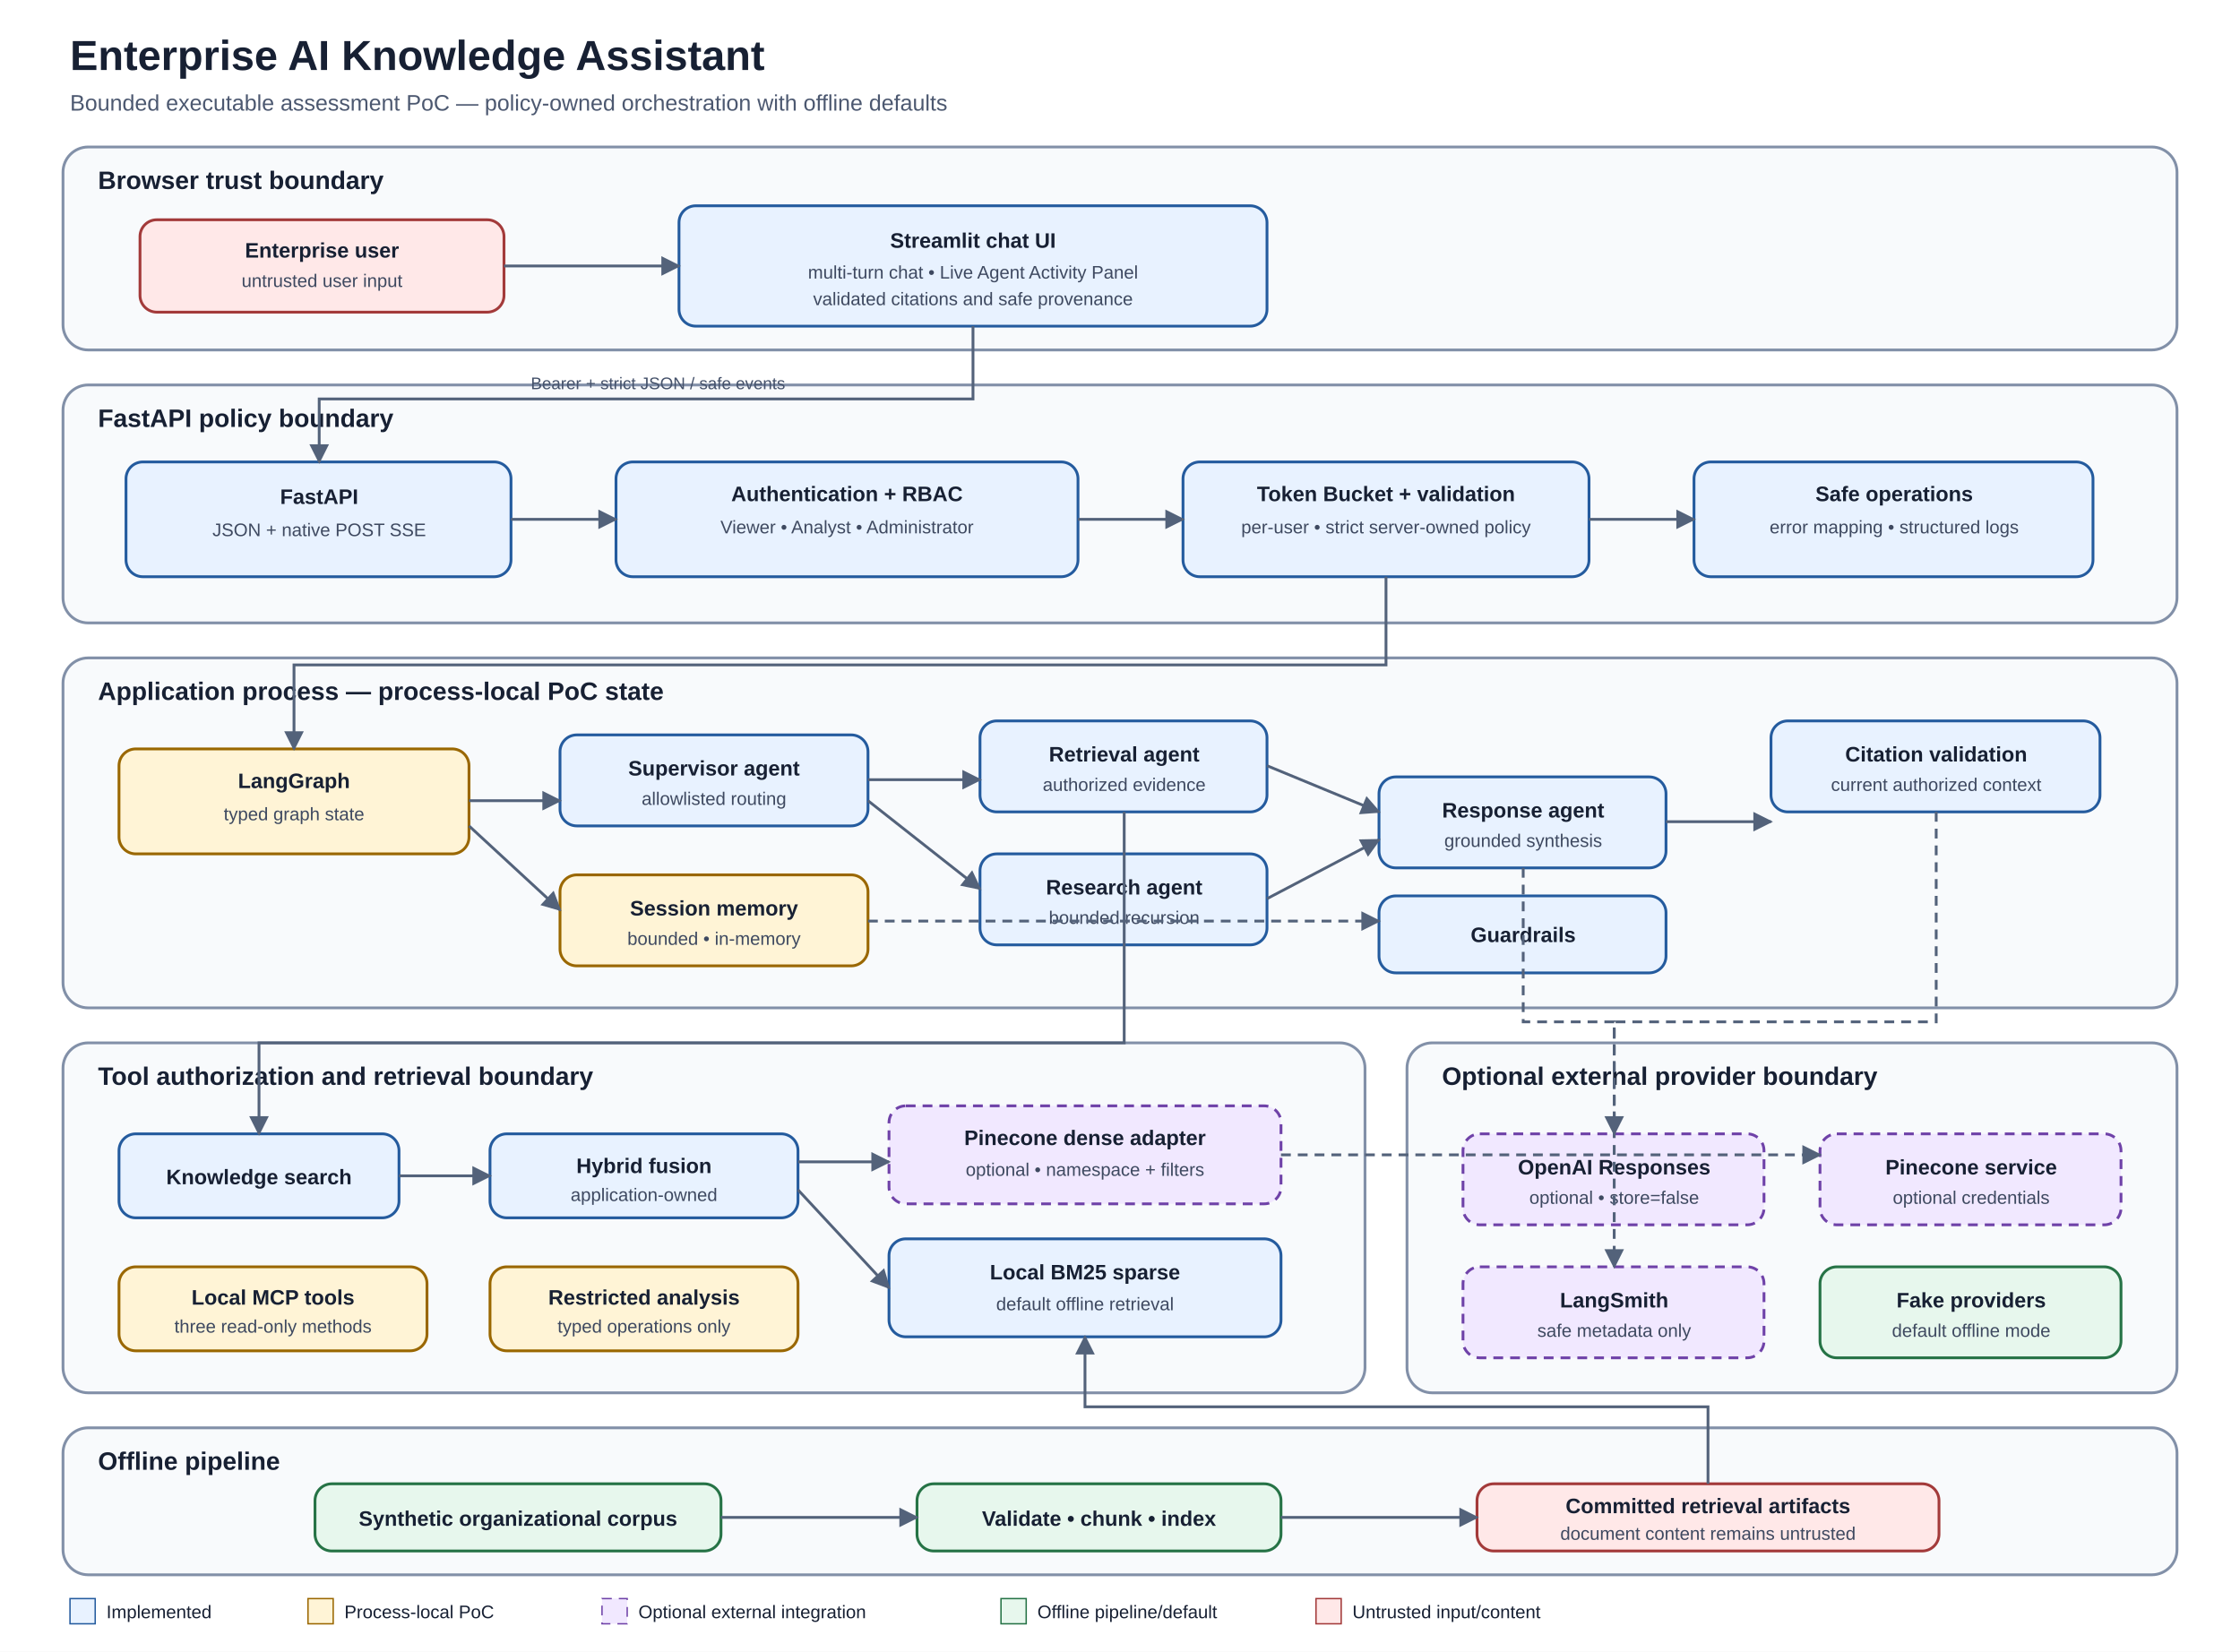
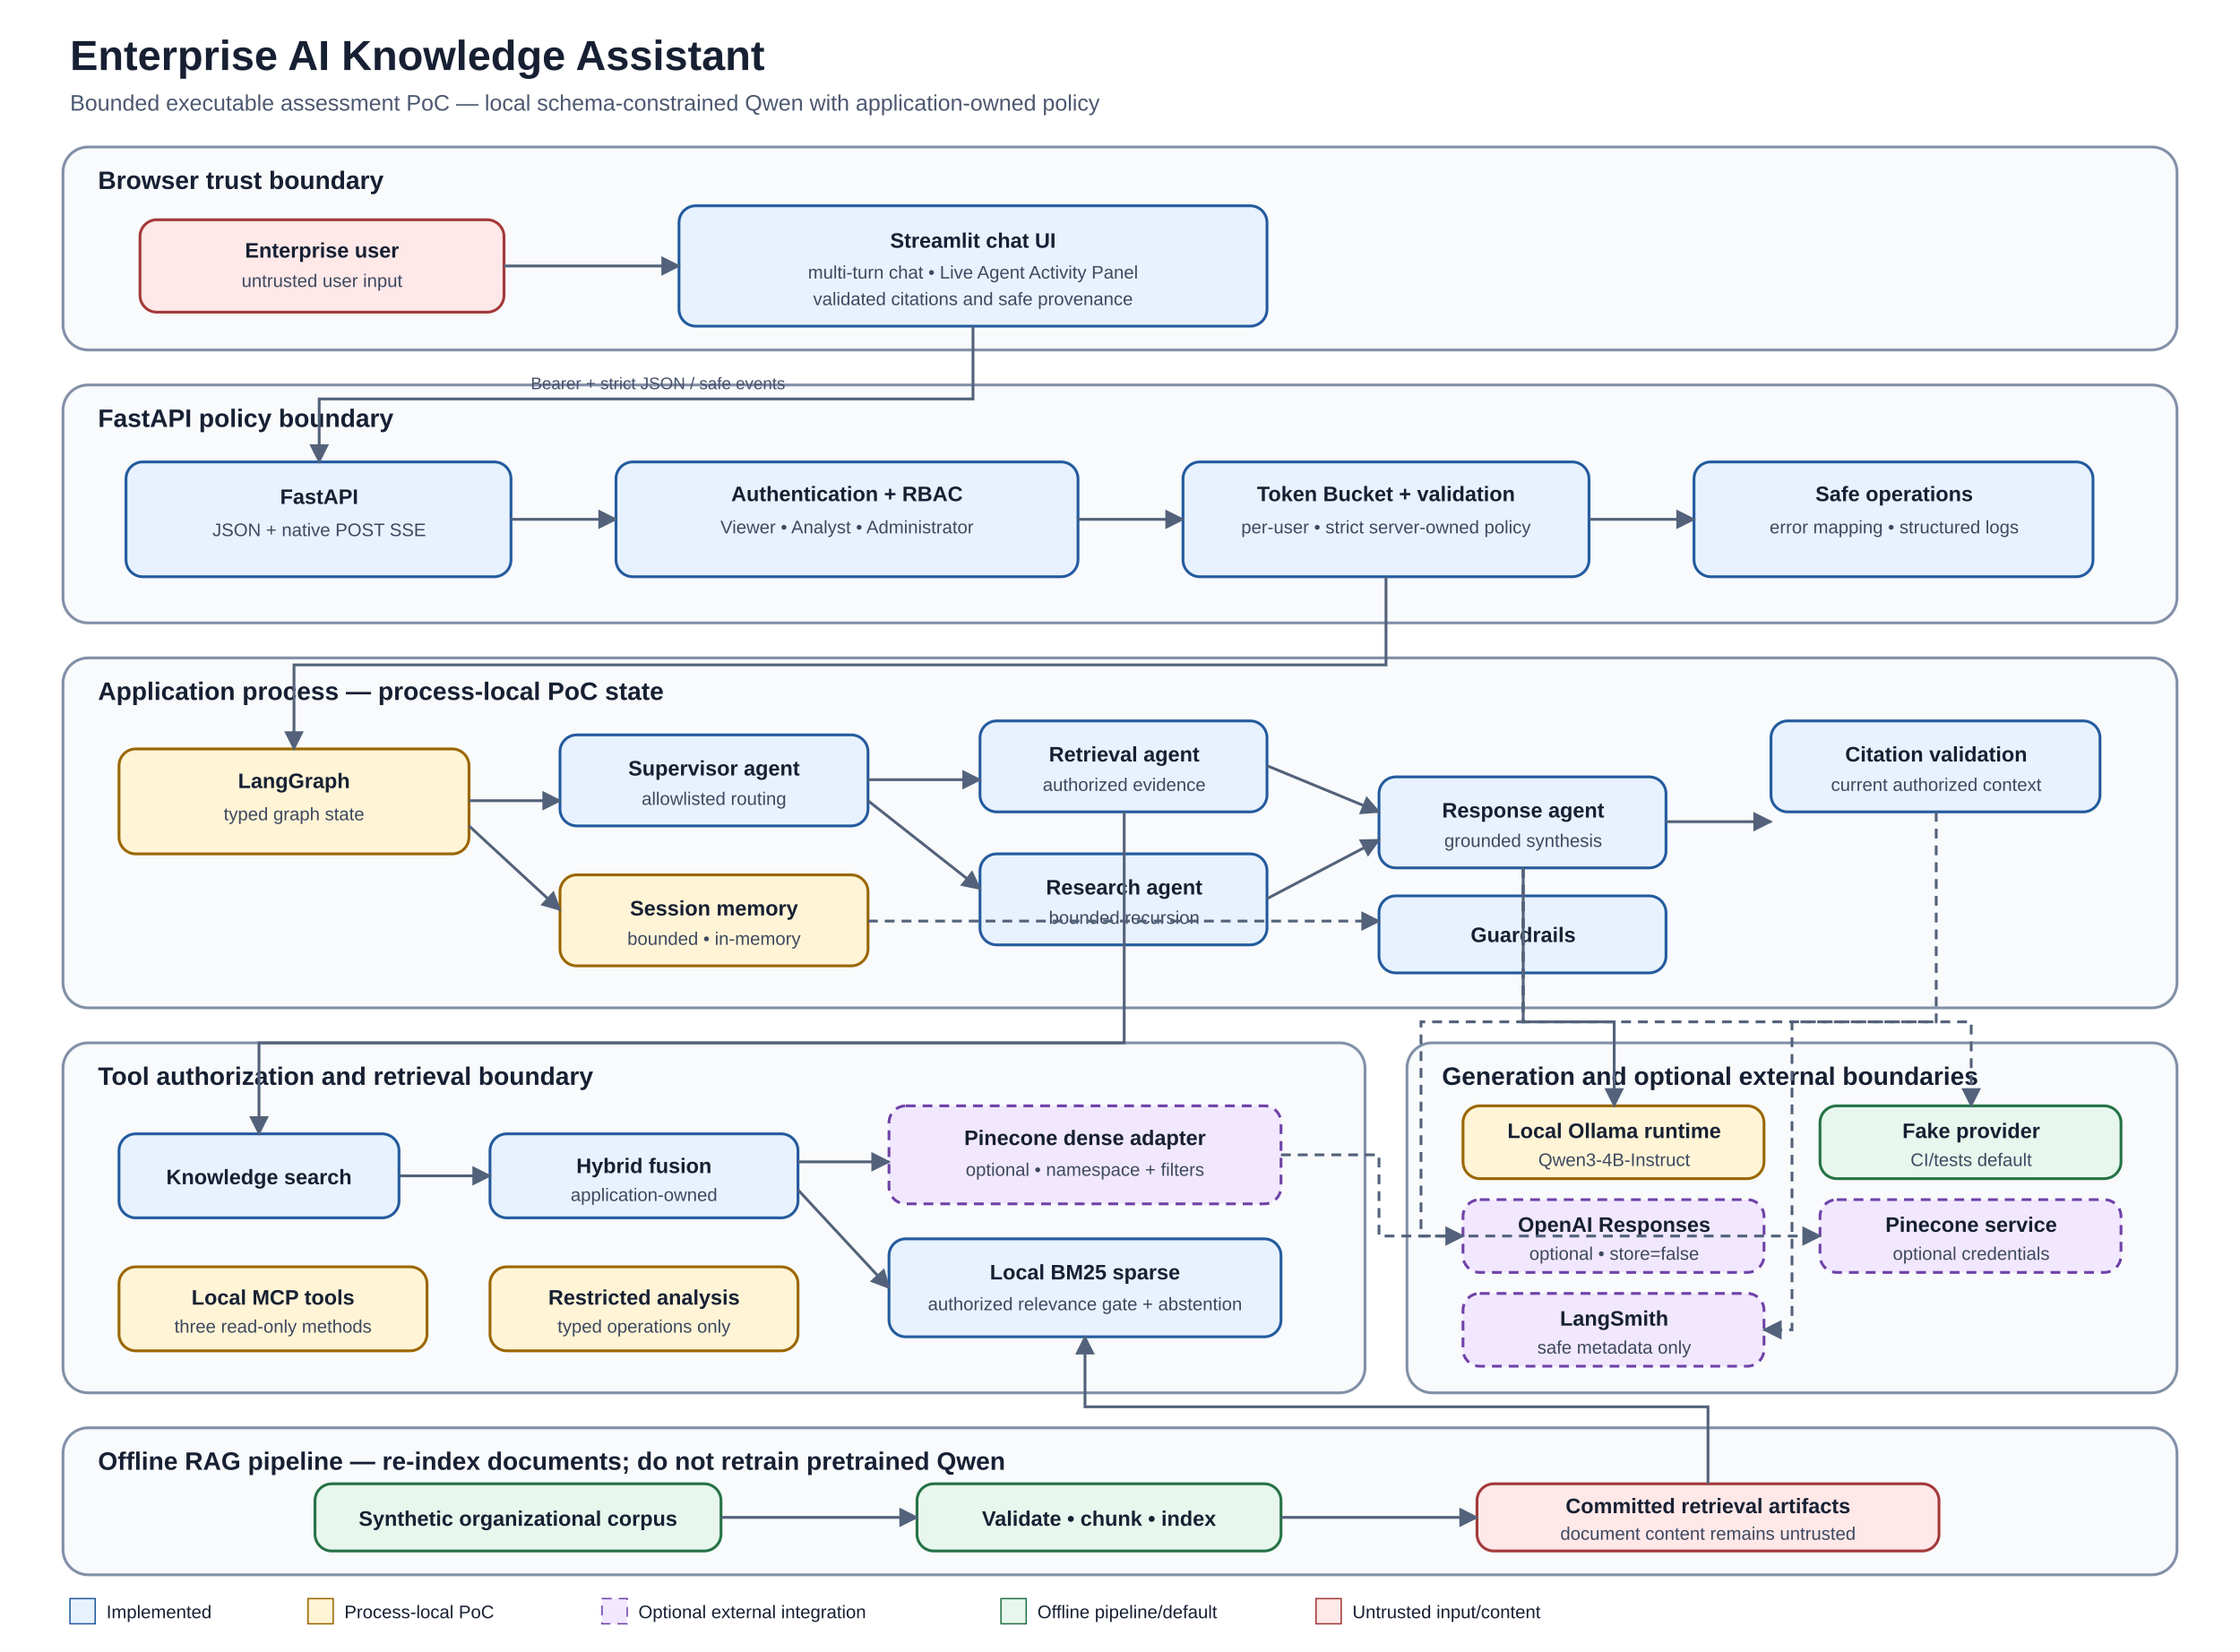
<svg xmlns="http://www.w3.org/2000/svg" width="1600" height="1180" viewBox="0 0 1600 1180" role="img" aria-labelledby="title desc">
  <defs>
    <style>
      text { font-family: Arial, Helvetica, sans-serif; fill: #172033; }
      .title { font-size: 30px; font-weight: 700; }
      .subtitle { font-size: 16px; fill: #4c5870; }
      .group { fill: #f8fafc; stroke: #8290a8; stroke-width: 2; rx: 18; }
      .group-title { font-size: 18px; font-weight: 700; }
      .node { stroke-width: 2; rx: 12; }
      .implemented { fill: #e8f2ff; stroke: #245b9e; }
      .local { fill: #fff4d6; stroke: #9a6700; }
      .optional { fill: #f1e8ff; stroke: #6f42a8; stroke-dasharray: 7 5; }
      .offline { fill: #e7f7ed; stroke: #267346; }
      .untrusted { fill: #ffe8e8; stroke: #a33a3a; }
      .label { font-size: 15px; font-weight: 700; text-anchor: middle; }
      .small { font-size: 13px; font-weight: 400; text-anchor: middle; fill: #3e4960; }
      .edge { fill: none; stroke: #53627a; stroke-width: 2; marker-end: url(#arrow); }
      .dashed { stroke-dasharray: 7 5; }
      .edge-label { font-size: 12px; fill: #44516a; text-anchor: middle; }
      .legend { font-size: 13px; }
    </style>
    <marker id="arrow" viewBox="0 0 10 10" refX="9" refY="5" markerWidth="7" markerHeight="7" orient="auto-start-reverse">
      <path d="M 0 0 L 10 5 L 0 10 z" fill="#53627a" />
    </marker>
  </defs>
  <rect width="1600" height="1180" fill="#ffffff" />
  <text x="50" y="50" class="title">Enterprise AI Knowledge Assistant</text>
-   <text x="50" y="79" class="subtitle">Bounded executable assessment PoC — policy-owned orchestration with offline defaults</text>
+   <text x="50" y="79" class="subtitle">Bounded executable assessment PoC — local schema-constrained Qwen with application-owned policy</text>
  <rect x="45" y="105" width="1510" height="145" class="group" />
  <text x="70" y="135" class="group-title">Browser trust boundary</text>
  <rect x="100" y="157" width="260" height="66" class="node untrusted" />
  <text x="230" y="184" class="label">Enterprise user</text>
  <text x="230" y="205" class="small">untrusted user input</text>
  <rect x="485" y="147" width="420" height="86" class="node implemented" />
  <text x="695" y="177" class="label">Streamlit chat UI</text>
  <text x="695" y="199" class="small">multi-turn chat • Live Agent Activity Panel</text>
  <text x="695" y="218" class="small">validated citations and safe provenance</text>
  <path d="M360 190 H485" class="edge" />
  <rect x="45" y="275" width="1510" height="170" class="group" />
  <text x="70" y="305" class="group-title">FastAPI policy boundary</text>
  <rect x="90" y="330" width="275" height="82" class="node implemented" />
  <text x="228" y="360" class="label">FastAPI</text>
  <text x="228" y="383" class="small">JSON + native POST SSE</text>
  <rect x="440" y="330" width="330" height="82" class="node implemented" />
  <text x="605" y="358" class="label">Authentication + RBAC</text>
  <text x="605" y="381" class="small">Viewer • Analyst • Administrator</text>
  <rect x="845" y="330" width="290" height="82" class="node implemented" />
  <text x="990" y="358" class="label">Token Bucket + validation</text>
  <text x="990" y="381" class="small">per-user • strict server-owned policy</text>
  <rect x="1210" y="330" width="285" height="82" class="node implemented" />
  <text x="1353" y="358" class="label">Safe operations</text>
  <text x="1353" y="381" class="small">error mapping • structured logs</text>
  <path d="M695 233 V285 H228 V330" class="edge" />
  <text x="470" y="278" class="edge-label">Bearer + strict JSON / safe events</text>
  <path d="M365 371 H440" class="edge" />
  <path d="M770 371 H845" class="edge" />
  <path d="M1135 371 H1210" class="edge" />
  <rect x="45" y="470" width="1510" height="250" class="group" />
  <text x="70" y="500" class="group-title">Application process — process-local PoC state</text>
  <rect x="85" y="535" width="250" height="75" class="node local" />
  <text x="210" y="563" class="label">LangGraph</text>
  <text x="210" y="586" class="small">typed graph state</text>
  <rect x="400" y="525" width="220" height="65" class="node implemented" />
  <text x="510" y="554" class="label">Supervisor agent</text>
  <text x="510" y="575" class="small">allowlisted routing</text>
  <rect x="700" y="515" width="205" height="65" class="node implemented" />
  <text x="803" y="544" class="label">Retrieval agent</text>
  <text x="803" y="565" class="small">authorized evidence</text>
  <rect x="700" y="610" width="205" height="65" class="node implemented" />
  <text x="803" y="639" class="label">Research agent</text>
  <text x="803" y="660" class="small">bounded recursion</text>
  <rect x="985" y="555" width="205" height="65" class="node implemented" />
  <text x="1088" y="584" class="label">Response agent</text>
  <text x="1088" y="605" class="small">grounded synthesis</text>
  <rect x="1265" y="515" width="235" height="65" class="node implemented" />
  <text x="1383" y="544" class="label">Citation validation</text>
  <text x="1383" y="565" class="small">current authorized context</text>
  <rect x="400" y="625" width="220" height="65" class="node local" />
  <text x="510" y="654" class="label">Session memory</text>
  <text x="510" y="675" class="small">bounded • in-memory</text>
  <rect x="985" y="640" width="205" height="55" class="node implemented" />
  <text x="1088" y="673" class="label">Guardrails</text>
  <path d="M990 412 V475 H210 V535" class="edge" />
  <path d="M335 572 H400" class="edge" />
  <path d="M620 557 H700" class="edge" />
  <path d="M620 572 L700 635" class="edge" />
  <path d="M905 547 L985 580" class="edge" />
  <path d="M905 642 L985 600" class="edge" />
  <path d="M1190 587 H1265" class="edge" />
  <path d="M335 590 L400 650" class="edge" />
  <path d="M620 658 H985" class="edge dashed" />
  <rect x="45" y="745" width="930" height="250" class="group" />
  <text x="70" y="775" class="group-title">Tool authorization and retrieval boundary</text>
  <rect x="85" y="810" width="200" height="60" class="node implemented" />
  <text x="185" y="846" class="label">Knowledge search</text>
  <rect x="350" y="810" width="220" height="60" class="node implemented" />
  <text x="460" y="838" class="label">Hybrid fusion</text>
  <text x="460" y="858" class="small">application-owned</text>
  <rect x="635" y="790" width="280" height="70" class="node optional" />
  <text x="775" y="818" class="label">Pinecone dense adapter</text>
  <text x="775" y="840" class="small">optional • namespace + filters</text>
  <rect x="635" y="885" width="280" height="70" class="node implemented" />
  <text x="775" y="914" class="label">Local BM25 sparse</text>
-   <text x="775" y="936" class="small">default offline retrieval</text>
+   <text x="775" y="936" class="small">authorized relevance gate + abstention</text>
  <rect x="85" y="905" width="220" height="60" class="node local" />
  <text x="195" y="932" class="label">Local MCP tools</text>
  <text x="195" y="952" class="small">three read-only methods</text>
  <rect x="350" y="905" width="220" height="60" class="node local" />
  <text x="460" y="932" class="label">Restricted analysis</text>
  <text x="460" y="952" class="small">typed operations only</text>
  <path d="M285 840 H350" class="edge" />
  <path d="M570 830 H635" class="edge" />
  <path d="M570 850 L635 920" class="edge" />
  <path d="M803 580 V745 H185 V810" class="edge" />
  <rect x="1005" y="745" width="550" height="250" class="group" />
-   <text x="1030" y="775" class="group-title">Optional external provider boundary</text>
-   <rect x="1045" y="810" width="215" height="65" class="node optional" />
-   <text x="1153" y="839" class="label">OpenAI Responses</text>
-   <text x="1153" y="860" class="small">optional • store=false</text>
-   <rect x="1300" y="810" width="215" height="65" class="node optional" />
-   <text x="1408" y="839" class="label">Pinecone service</text>
-   <text x="1408" y="860" class="small">optional credentials</text>
-   <rect x="1045" y="905" width="215" height="65" class="node optional" />
-   <text x="1153" y="934" class="label">LangSmith</text>
-   <text x="1153" y="955" class="small">safe metadata only</text>
-   <rect x="1300" y="905" width="215" height="65" class="node offline" />
-   <text x="1408" y="934" class="label">Fake providers</text>
-   <text x="1408" y="955" class="small">default offline mode</text>
-   <path d="M1088 620 V730 H1153 V810" class="edge dashed" />
-   <path d="M915 825 H1300" class="edge dashed" />
-   <path d="M1383 580 V730 H1153 V905" class="edge dashed" />
+   <text x="1030" y="775" class="group-title">Generation and optional external boundaries</text>
+   <rect x="1045" y="790" width="215" height="52" class="node local" />
+   <text x="1153" y="813" class="label">Local Ollama runtime</text>
+   <text x="1153" y="833" class="small">Qwen3-4B-Instruct</text>
+   <rect x="1300" y="790" width="215" height="52" class="node offline" />
+   <text x="1408" y="813" class="label">Fake provider</text>
+   <text x="1408" y="833" class="small">CI/tests default</text>
+   <rect x="1045" y="857" width="215" height="52" class="node optional" />
+   <text x="1153" y="880" class="label">OpenAI Responses</text>
+   <text x="1153" y="900" class="small">optional • store=false</text>
+   <rect x="1300" y="857" width="215" height="52" class="node optional" />
+   <text x="1408" y="880" class="label">Pinecone service</text>
+   <text x="1408" y="900" class="small">optional credentials</text>
+   <rect x="1045" y="924" width="215" height="52" class="node optional" />
+   <text x="1153" y="947" class="label">LangSmith</text>
+   <text x="1153" y="967" class="small">safe metadata only</text>
+   <path d="M1088 620 V730 H1153 V790" class="edge" />
+   <path d="M1088 620 V730 H1408 V790" class="edge dashed" />
+   <path d="M1088 620 V730 H1015 V883 H1045" class="edge dashed" />
+   <path d="M915 825 H985 V883 H1300" class="edge dashed" />
+   <path d="M1383 580 V730 H1280 V950 H1260" class="edge dashed" />
  <rect x="45" y="1020" width="1510" height="105" class="group" />
-   <text x="70" y="1050" class="group-title">Offline pipeline</text>
+   <text x="70" y="1050" class="group-title">Offline RAG pipeline — re-index documents; do not retrain pretrained Qwen</text>
  <rect x="225" y="1060" width="290" height="48" class="node offline" />
  <text x="370" y="1090" class="label">Synthetic organizational corpus</text>
  <rect x="655" y="1060" width="260" height="48" class="node offline" />
  <text x="785" y="1090" class="label">Validate • chunk • index</text>
  <rect x="1055" y="1060" width="330" height="48" class="node untrusted" />
  <text x="1220" y="1081" class="label">Committed retrieval artifacts</text>
  <text x="1220" y="1100" class="small">document content remains untrusted</text>
  <path d="M515 1084 H655" class="edge" />
  <path d="M915 1084 H1055" class="edge" />
  <path d="M1220 1060 V1005 H775 V955" class="edge" />
  <rect x="50" y="1142" width="18" height="18" class="implemented" />
  <text x="76" y="1156" class="legend">Implemented</text>
  <rect x="220" y="1142" width="18" height="18" class="local" />
  <text x="246" y="1156" class="legend">Process-local PoC</text>
  <rect x="430" y="1142" width="18" height="18" class="optional" />
  <text x="456" y="1156" class="legend">Optional external integration</text>
  <rect x="715" y="1142" width="18" height="18" class="offline" />
  <text x="741" y="1156" class="legend">Offline pipeline/default</text>
  <rect x="940" y="1142" width="18" height="18" class="untrusted" />
  <text x="966" y="1156" class="legend">Untrusted input/content</text>
</svg>
